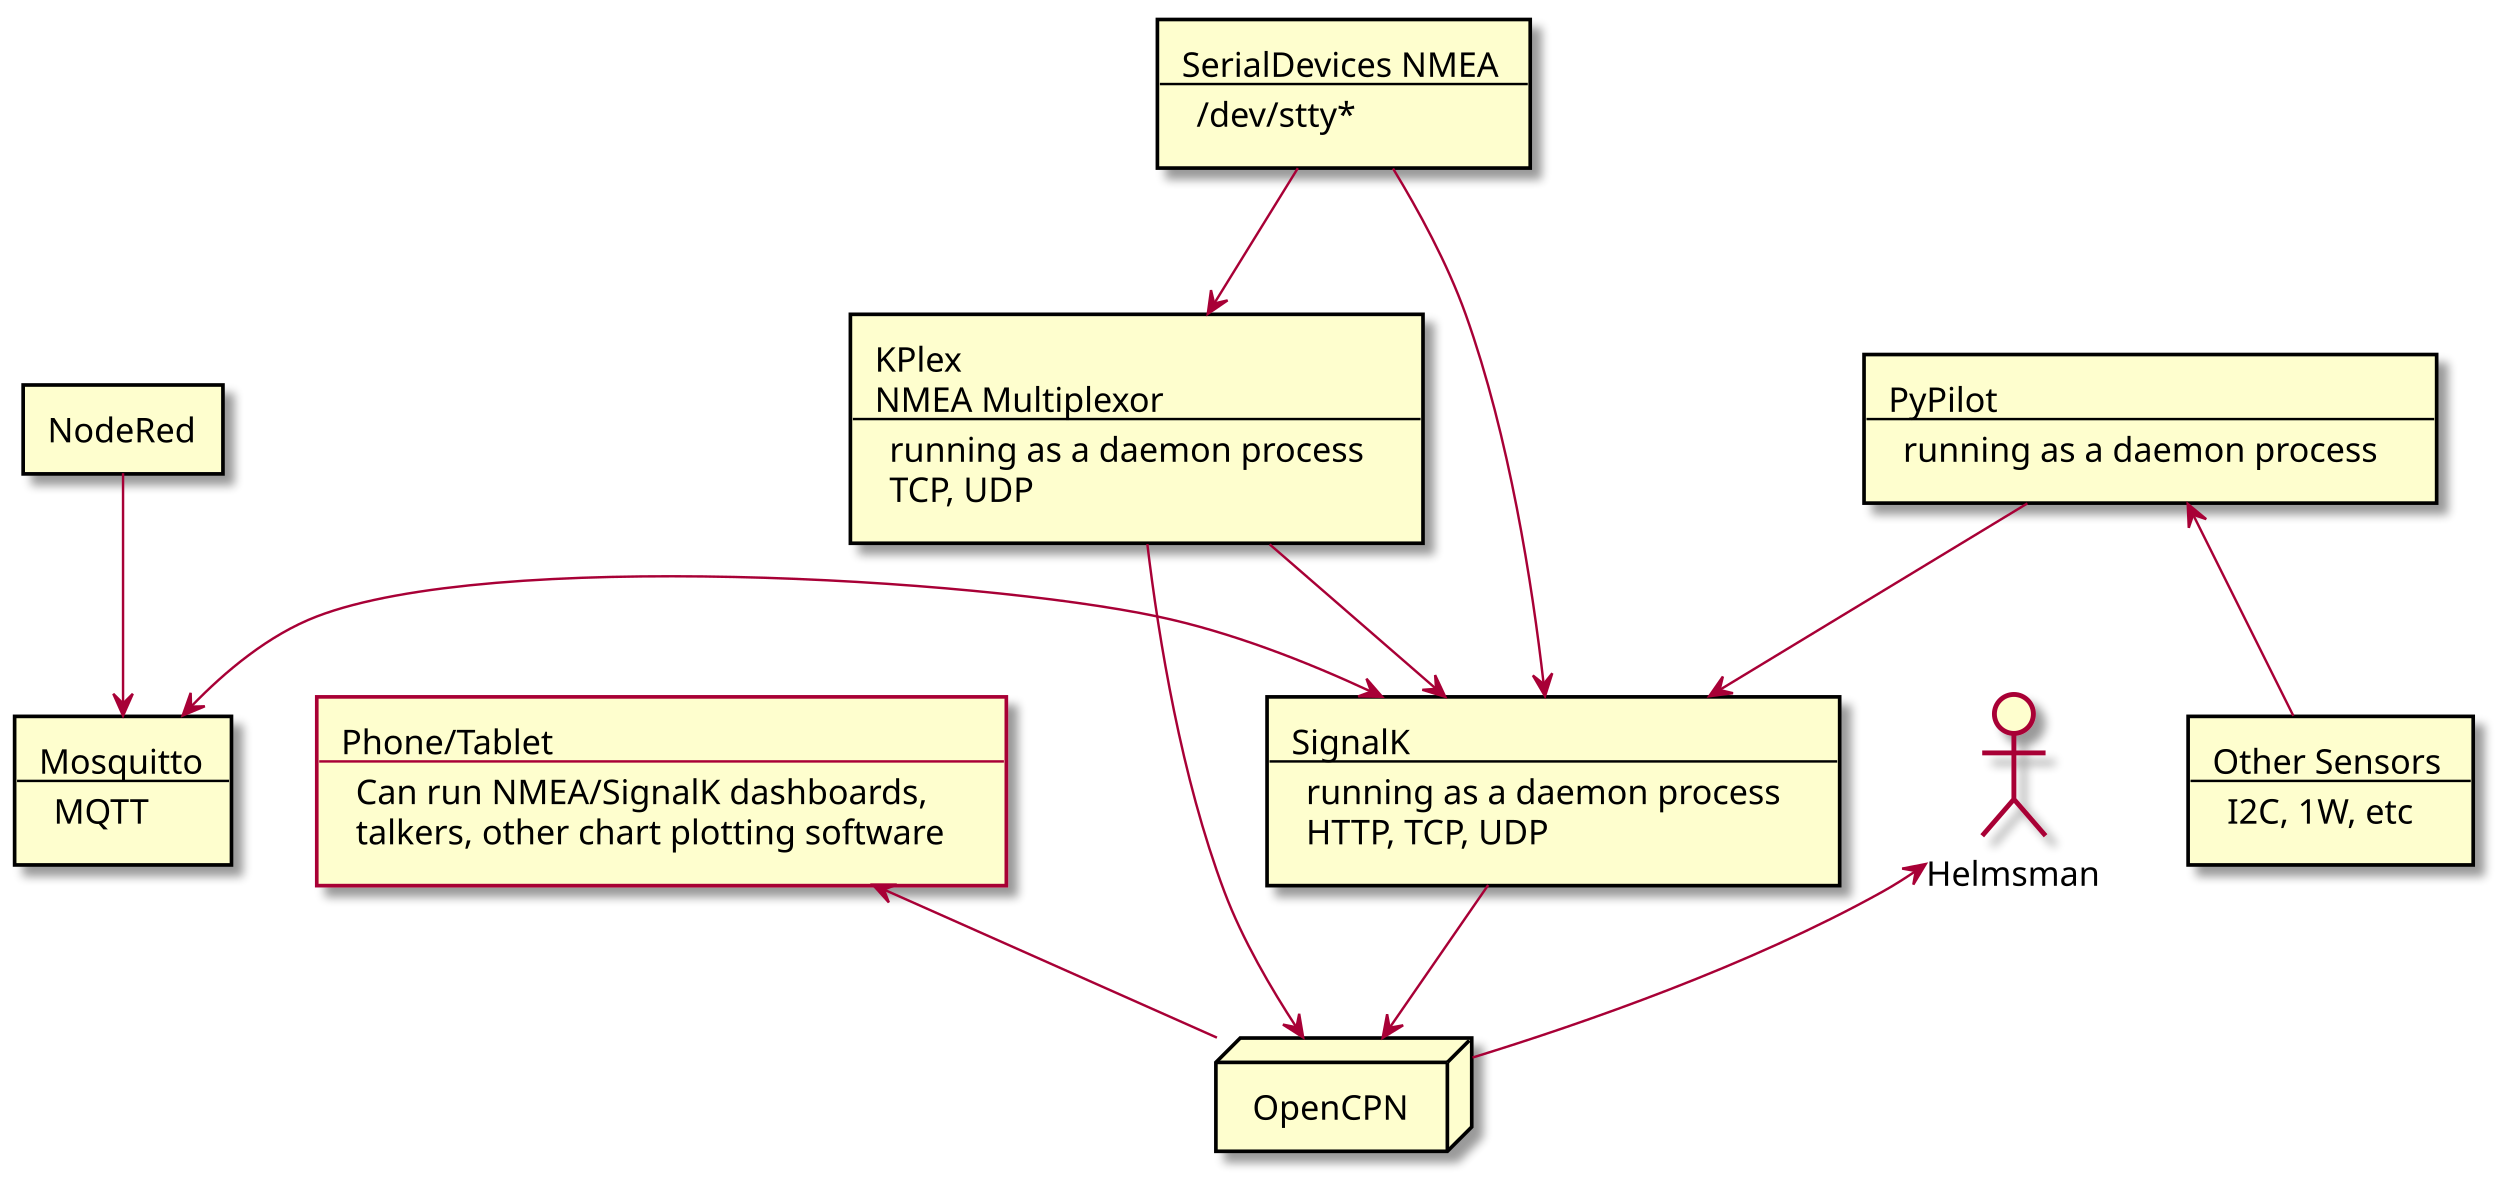
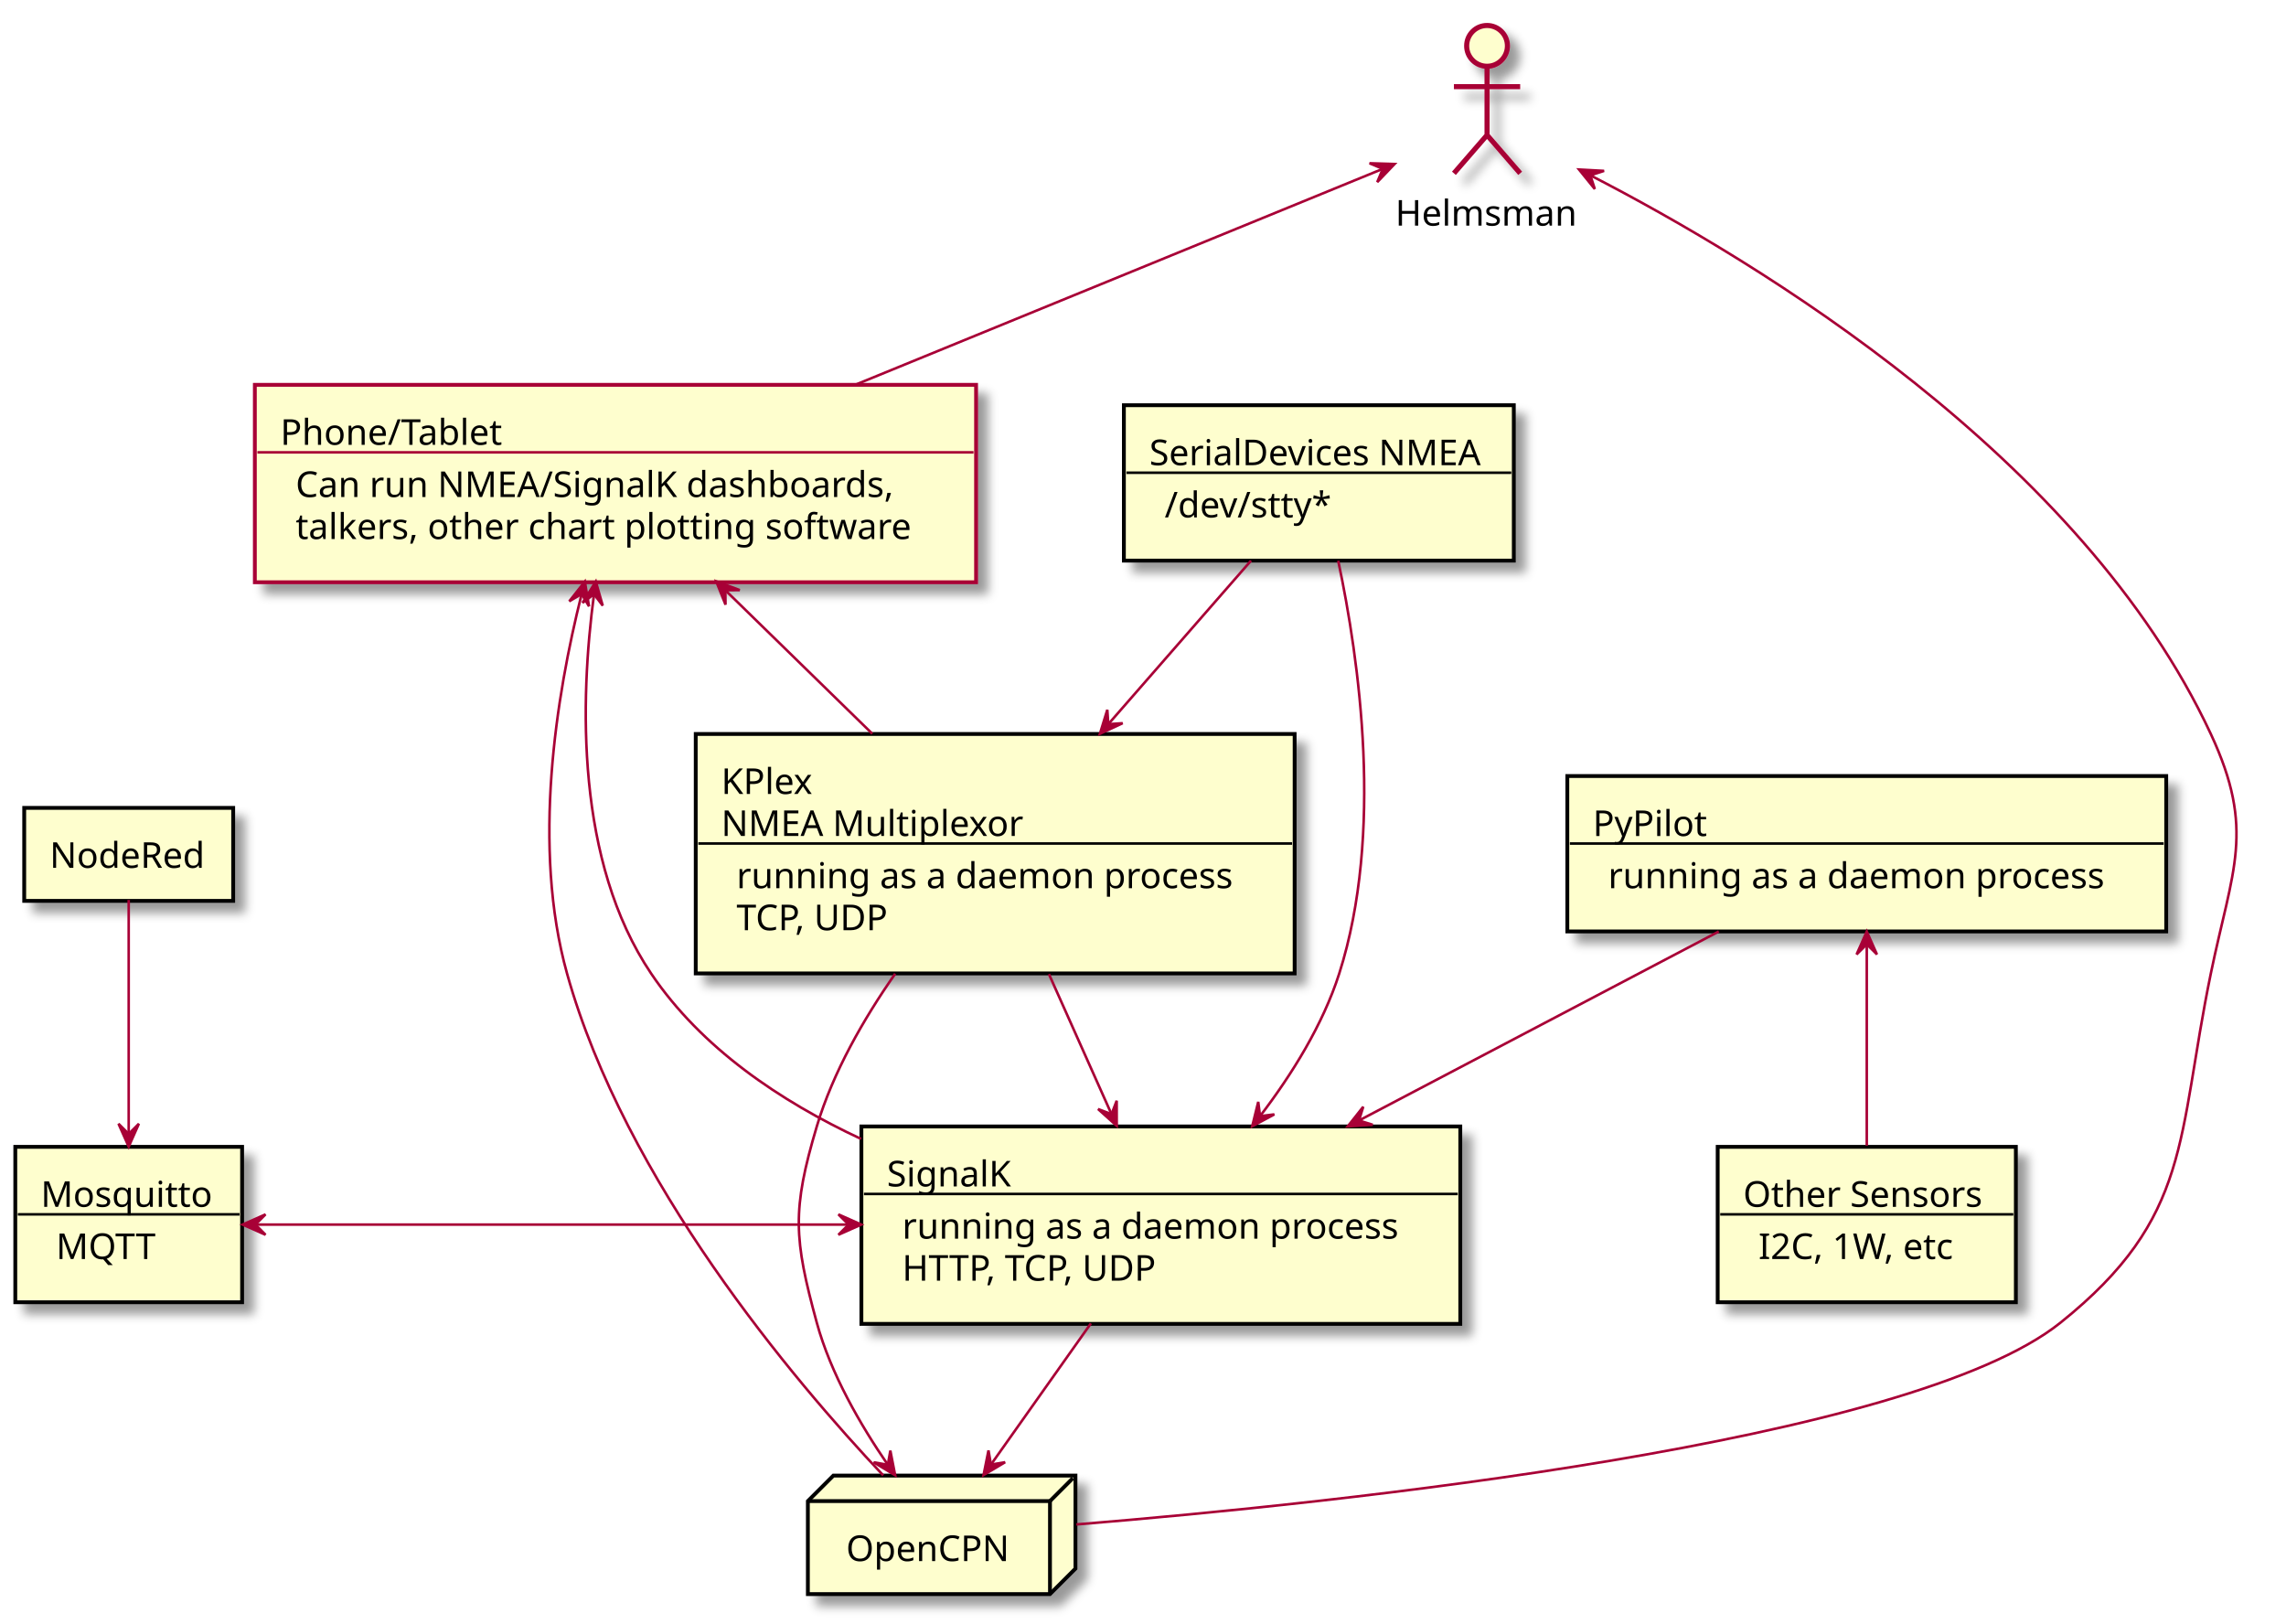
- <svg xmlns="http://www.w3.org/2000/svg" contentScriptType="application/ecmascript" contentStyleType="text/css" height="484px" preserveAspectRatio="none" style="width:1026px;height:484px;" version="1.1" viewBox="0 0 1026 484" width="1026px" zoomAndPan="magnify" id="svg134">
+ <svg xmlns="http://www.w3.org/2000/svg" contentScriptType="application/ecmascript" contentStyleType="text/css" height="637px" preserveAspectRatio="none" style="width:897px;height:637px;" version="1.1" viewBox="0 0 897 637" width="897px" zoomAndPan="magnify" id="svg143">
  <defs id="defs11">
-     <filter height="300%" id="f7mwafzukczsm" width="300%" x="-1" y="-1">
+     <filter height="300%" id="f6emyt6n04lud" width="300%" x="-1" y="-1">
      <feGaussianBlur result="blurOut" stdDeviation="2.0" id="feGaussianBlur2" />
      <feColorMatrix in="blurOut" result="blurOut2" type="matrix" values="0 0 0 0 0 0 0 0 0 0 0 0 0 0 0 0 0 0 .4 0" id="feColorMatrix4" />
      <feOffset dx="4.0" dy="4.0" in="blurOut2" result="blurOut3" id="feOffset6" />
      <feBlend in="SourceGraphic" in2="blurOut3" mode="normal" id="feBlend8" />
    </filter>
  </defs>
-   <g id="g132">
-     <ellipse cx="826.5" cy="293" fill="#FEFECE" filter="url(#f7mwafzukczsm)" rx="8" ry="8" style="stroke: #A80036; stroke-width: 2.0;" id="ellipse13" />
-     <path d="M826.5,301 L826.5,328 M813.5,309 L839.5,309 M826.5,328 L813.5,343 M826.5,328 L839.5,343 " fill="none" filter="url(#f7mwafzukczsm)" style="stroke: #A80036; stroke-width: 2.0;" id="path15" />
-     <text fill="#000000" font-family="sans-serif" font-size="14" lengthAdjust="spacingAndGlyphs" textLength="72" x="790.5" y="363.535" id="text17">Helmsman</text>
-     <rect fill="#FEFECE" filter="url(#f7mwafzukczsm)" height="77.465" style="stroke: #A80036; stroke-width: 1.5;" width="283" x="130" y="286" id="rect19" />
-     <text fill="#000000" font-family="sans-serif" font-size="14" lengthAdjust="spacingAndGlyphs" textLength="93" x="140" y="309.535" id="text21">Phone/Tablet</text>
-     <line style="stroke: #A80036; stroke-width: 1.0;" x1="131" x2="412" y1="312.488" y2="312.488" id="line23" />
-     <text fill="#000000" font-family="sans-serif" font-size="14" lengthAdjust="spacingAndGlyphs" textLength="246" x="146" y="330.023" id="text25">Can run NMEA/SignalK dashboards,</text>
-     <text fill="#000000" font-family="sans-serif" font-size="14" lengthAdjust="spacingAndGlyphs" textLength="251" x="146" y="346.512" id="text27">talkers, other chart plotting software</text>
-     <polygon fill="#FEFECE" filter="url(#f7mwafzukczsm)" points="499,436,509,426,604,426,604,462.488,594,472.488,499,472.488,499,436" style="stroke: #000000; stroke-width: 1.5;" id="polygon29" />
-     <line style="stroke: #000000; stroke-width: 1.5;" x1="594" x2="603" y1="436" y2="427" id="line31" />
-     <line style="stroke: #000000; stroke-width: 1.5;" x1="499" x2="594" y1="436" y2="436" id="line33" />
-     <line style="stroke: #000000; stroke-width: 1.5;" x1="594" x2="594" y1="436" y2="472.488" id="line35" />
-     <text fill="#000000" font-family="sans-serif" font-size="14" lengthAdjust="spacingAndGlyphs" textLength="65" x="514" y="459.535" id="text37">OpenCPN</text>
-     <rect fill="#FEFECE" filter="url(#f7mwafzukczsm)" height="93.953" style="stroke: #000000; stroke-width: 1.5;" width="235" x="349" y="129" id="rect39" />
-     <text fill="#000000" font-family="sans-serif" font-size="14" lengthAdjust="spacingAndGlyphs" textLength="38" x="359" y="152.535" id="text41">KPlex</text>
-     <text fill="#000000" font-family="sans-serif" font-size="14" lengthAdjust="spacingAndGlyphs" textLength="123" x="359" y="169.023" id="text43">NMEA Multiplexor</text>
-     <line style="stroke: #000000; stroke-width: 1.0;" x1="350" x2="583" y1="171.977" y2="171.977" id="line45" />
-     <text fill="#000000" font-family="sans-serif" font-size="14" lengthAdjust="spacingAndGlyphs" textLength="203" x="365" y="189.512" id="text47">running as a daemon process</text>
-     <text fill="#000000" font-family="sans-serif" font-size="14" lengthAdjust="spacingAndGlyphs" textLength="63" x="365" y="206" id="text49">TCP, UDP</text>
-     <rect fill="#FEFECE" filter="url(#f7mwafzukczsm)" height="77.465" style="stroke: #000000; stroke-width: 1.5;" width="235" x="520" y="286" id="rect51" />
-     <text fill="#000000" font-family="sans-serif" font-size="14" lengthAdjust="spacingAndGlyphs" textLength="51" x="530" y="309.535" id="text53">SignalK</text>
-     <line style="stroke: #000000; stroke-width: 1.0;" x1="521" x2="754" y1="312.488" y2="312.488" id="line55" />
-     <text fill="#000000" font-family="sans-serif" font-size="14" lengthAdjust="spacingAndGlyphs" textLength="203" x="536" y="330.023" id="text57">running as a daemon process</text>
-     <text fill="#000000" font-family="sans-serif" font-size="14" lengthAdjust="spacingAndGlyphs" textLength="107" x="536" y="346.512" id="text59">HTTP, TCP, UDP</text>
-     <rect fill="#FEFECE" filter="url(#f7mwafzukczsm)" height="60.977" style="stroke: #000000; stroke-width: 1.5;" width="235" x="765" y="145.5" id="rect61" />
-     <text fill="#000000" font-family="sans-serif" font-size="14" lengthAdjust="spacingAndGlyphs" textLength="45" x="775" y="169.035" id="text63">PyPilot</text>
-     <line style="stroke: #000000; stroke-width: 1.0;" x1="766" x2="999" y1="171.988" y2="171.988" id="line65" />
-     <text fill="#000000" font-family="sans-serif" font-size="14" lengthAdjust="spacingAndGlyphs" textLength="203" x="781" y="189.523" id="text67">running as a daemon process</text>
-     <rect fill="#FEFECE" filter="url(#f7mwafzukczsm)" height="60.977" style="stroke: #000000; stroke-width: 1.5;" width="153" x="475" y="8" id="rect69" />
-     <text fill="#000000" font-family="sans-serif" font-size="14" lengthAdjust="spacingAndGlyphs" textLength="133" x="485" y="31.535" id="text71">SerialDevices NMEA</text>
-     <line style="stroke: #000000; stroke-width: 1.0;" x1="476" x2="627" y1="34.488" y2="34.488" id="line73" />
-     <text fill="#000000" font-family="sans-serif" font-size="14" lengthAdjust="spacingAndGlyphs" textLength="69" x="491" y="52.023" id="text75">/dev/stty*</text>
-     <rect fill="#FEFECE" filter="url(#f7mwafzukczsm)" height="60.977" style="stroke: #000000; stroke-width: 1.5;" width="117" x="898" y="294" id="rect77" />
-     <text fill="#000000" font-family="sans-serif" font-size="14" lengthAdjust="spacingAndGlyphs" textLength="97" x="908" y="317.535" id="text79">Other Sensors</text>
-     <line style="stroke: #000000; stroke-width: 1.0;" x1="899" x2="1014" y1="320.488" y2="320.488" id="line81" />
-     <text fill="#000000" font-family="sans-serif" font-size="14" lengthAdjust="spacingAndGlyphs" textLength="80" x="914" y="338.023" id="text83">I2C, 1W, etc</text>
-     <rect fill="#FEFECE" filter="url(#f7mwafzukczsm)" height="60.977" style="stroke: #000000; stroke-width: 1.5;" width="89" x="6" y="294" id="rect85" />
-     <text fill="#000000" font-family="sans-serif" font-size="14" lengthAdjust="spacingAndGlyphs" textLength="69" x="16" y="317.535" id="text87">Mosquitto</text>
-     <line style="stroke: #000000; stroke-width: 1.0;" x1="7" x2="94" y1="320.488" y2="320.488" id="line89" />
-     <text fill="#000000" font-family="sans-serif" font-size="14" lengthAdjust="spacingAndGlyphs" textLength="41" x="22" y="338.023" id="text91">MQTT</text>
-     <rect fill="#FEFECE" filter="url(#f7mwafzukczsm)" height="36.488" style="stroke: #000000; stroke-width: 1.5;" width="82" x="9.5" y="158" id="rect93" />
-     <text fill="#000000" font-family="sans-serif" font-size="14" lengthAdjust="spacingAndGlyphs" textLength="62" x="19.5" y="181.535" id="text95">NodeRed</text>
-     <path d="M786.217,357.46 C781.711,360.535 777.089,363.449 772.5,366 C718.048,396.263 650.346,419.849 604.326,434.019 " fill="none" id="Helmsman&lt;-OpenCPN" style="stroke: #A80036; stroke-width: 1.0;" />
-     <polygon fill="#A80036" points="790.317,354.596,780.648,356.469,786.217,357.459,785.228,363.028,790.317,354.596" style="stroke: #A80036; stroke-width: 1.0;" id="polygon98" />
-     <path d="M362.813,365.102 C408.093,385.235 461.134,408.82 499.429,425.847 " fill="none" id="MobileDevice&lt;-OpenCPN" style="stroke: #A80036; stroke-width: 1.0;" />
-     <polygon fill="#A80036" points="358.176,363.04,364.775,370.351,362.745,365.071,368.025,363.041,358.176,363.04" style="stroke: #A80036; stroke-width: 1.0;" id="polygon101" />
-     <path d="M470.868,223.297 C475.563,262.503 484.865,319.188 502.5,366 C509.887,385.609 521.772,405.895 531.987,421.503 " fill="none" id="KPlex-&gt;OpenCPN" style="stroke: #A80036; stroke-width: 1.0;" />
-     <polygon fill="#A80036" points="534.819,425.776,533.183,416.064,532.058,421.608,526.514,420.483,534.819,425.776" style="stroke: #A80036; stroke-width: 1.0;" id="polygon104" />
-     <path d="M521.076,223.395 C542.975,242.413 568.003,264.148 589.228,282.58 " fill="none" id="KPlex-&gt;SignalK" style="stroke: #A80036; stroke-width: 1.0;" />
-     <polygon fill="#A80036" points="593.145,285.981,588.972,277.06,589.37,282.703,583.727,283.101,593.145,285.981" style="stroke: #A80036; stroke-width: 1.0;" id="polygon107" />
-     <path d="M900.117,211.354 C912.62,236.443 929.236,269.787 941.187,293.77 " fill="none" id="PyPilot&lt;-OtherSensors" style="stroke: #A80036; stroke-width: 1.0;" />
-     <polygon fill="#A80036" points="897.833,206.769,898.268,216.608,900.063,211.244,905.428,213.04,897.833,206.769" style="stroke: #A80036; stroke-width: 1.0;" id="polygon110" />
-     <path d="M610.76,363.21 C597.669,382.162 582.22,404.527 570.378,421.67 " fill="none" id="SignalK-&gt;OpenCPN" style="stroke: #A80036; stroke-width: 1.0;" />
-     <polygon fill="#A80036" points="567.449,425.911,575.855,420.779,570.291,421.797,569.273,416.232,567.449,425.911" style="stroke: #A80036; stroke-width: 1.0;" id="polygon113" />
-     <path d="M571.694,69.154 C582.04,86.153 594.005,108.041 601.5,129 C619.461,179.227 628.857,240.067 633.482,280.397 " fill="none" id="SerialDevices-&gt;SignalK" style="stroke: #A80036; stroke-width: 1.0;" />
-     <polygon fill="#A80036" points="634.077,285.703,637.049,276.313,633.52,280.734,629.099,277.205,634.077,285.703" style="stroke: #A80036; stroke-width: 1.0;" id="polygon116" />
-     <path d="M532.636,69.016 C522.626,85.208 510.052,105.549 498.562,124.135 " fill="none" id="SerialDevices-&gt;KPlex" style="stroke: #A80036; stroke-width: 1.0;" />
-     <polygon fill="#A80036" points="495.667,128.819,503.803,123.268,498.297,124.567,496.999,119.061,495.667,128.819" style="stroke: #A80036; stroke-width: 1.0;" id="polygon119" />
-     <path d="M832.033,206.589 C795.541,228.708 745.823,258.843 705.784,283.111 " fill="none" id="PyPilot-&gt;SignalK" style="stroke: #A80036; stroke-width: 1.0;" />
-     <polygon fill="#A80036" points="701.447,285.74,711.217,284.496,705.723,283.148,707.071,277.654,701.447,285.74" style="stroke: #A80036; stroke-width: 1.0;" id="polygon122" />
-     <path d="M78.747,289.656 C92.522,275.413 110.355,260.534 130,253 C201.582,225.546 399.974,237.224 475,253 C504.796,259.265 535.793,271.342 562.628,283.812 " fill="none" id="Mosquitto-SignalK" style="stroke: #A80036; stroke-width: 1.0;" />
-     <polygon fill="#A80036" points="567.243,285.979,560.797,278.532,562.717,283.853,557.396,285.773,567.243,285.979" style="stroke: #A80036; stroke-width: 1.0;" id="polygon125" />
-     <polygon fill="#A80036" points="74.971,293.649,84.06,289.856,78.406,290.015,78.246,284.361,74.971,293.649" style="stroke: #A80036; stroke-width: 1.0;" id="polygon127" />
-     <path d="M50.5,194.209 C50.5,217.637 50.5,258.862 50.5,288.677 " fill="none" id="NodeRed-&gt;Mosquitto" style="stroke: #A80036; stroke-width: 1.0;" />
-     <polygon fill="#A80036" points="50.5,293.731,54.5,284.731,50.5,288.731,46.5,284.731,50.5,293.731" style="stroke: #A80036; stroke-width: 1.0;" id="polygon130" />
+   <g id="g141">
+     <ellipse cx="583.5" cy="18" fill="#FEFECE" filter="url(#f6emyt6n04lud)" rx="8" ry="8" style="stroke: #A80036; stroke-width: 2.0;" id="ellipse13" />
+     <path d="M583.5,26 L583.5,53 M570.5,34 L596.5,34 M583.5,53 L570.5,68 M583.5,53 L596.5,68 " fill="none" filter="url(#f6emyt6n04lud)" style="stroke: #A80036; stroke-width: 2.0;" id="path15" />
+     <text fill="#000000" font-family="sans-serif" font-size="14" lengthAdjust="spacingAndGlyphs" textLength="72" x="547.5" y="88.535" id="text17">Helmsman</text>
+     <rect fill="#FEFECE" filter="url(#f6emyt6n04lud)" height="77.465" style="stroke: #A80036; stroke-width: 1.5;" width="283" x="100" y="151" id="rect19" />
+     <text fill="#000000" font-family="sans-serif" font-size="14" lengthAdjust="spacingAndGlyphs" textLength="93" x="110" y="174.535" id="text21">Phone/Tablet</text>
+     <line style="stroke: #A80036; stroke-width: 1.0;" x1="101" x2="382" y1="177.488" y2="177.488" id="line23" />
+     <text fill="#000000" font-family="sans-serif" font-size="14" lengthAdjust="spacingAndGlyphs" textLength="246" x="116" y="195.023" id="text25">Can run NMEA/SignalK dashboards,</text>
+     <text fill="#000000" font-family="sans-serif" font-size="14" lengthAdjust="spacingAndGlyphs" textLength="251" x="116" y="211.512" id="text27">talkers, other chart plotting software</text>
+     <polygon fill="#FEFECE" filter="url(#f6emyt6n04lud)" points="317,589,327,579,422,579,422,615.488,412,625.488,317,625.488,317,589" style="stroke: #000000; stroke-width: 1.5;" id="polygon29" />
+     <line style="stroke: #000000; stroke-width: 1.5;" x1="412" x2="421" y1="589" y2="580" id="line31" />
+     <line style="stroke: #000000; stroke-width: 1.5;" x1="317" x2="412" y1="589" y2="589" id="line33" />
+     <line style="stroke: #000000; stroke-width: 1.5;" x1="412" x2="412" y1="589" y2="625.488" id="line35" />
+     <text fill="#000000" font-family="sans-serif" font-size="14" lengthAdjust="spacingAndGlyphs" textLength="65" x="332" y="612.535" id="text37">OpenCPN</text>
+     <rect fill="#FEFECE" filter="url(#f6emyt6n04lud)" height="93.953" style="stroke: #000000; stroke-width: 1.5;" width="235" x="273" y="288" id="rect39" />
+     <text fill="#000000" font-family="sans-serif" font-size="14" lengthAdjust="spacingAndGlyphs" textLength="38" x="283" y="311.535" id="text41">KPlex</text>
+     <text fill="#000000" font-family="sans-serif" font-size="14" lengthAdjust="spacingAndGlyphs" textLength="123" x="283" y="328.023" id="text43">NMEA Multiplexor</text>
+     <line style="stroke: #000000; stroke-width: 1.0;" x1="274" x2="507" y1="330.977" y2="330.977" id="line45" />
+     <text fill="#000000" font-family="sans-serif" font-size="14" lengthAdjust="spacingAndGlyphs" textLength="203" x="289" y="348.512" id="text47">running as a daemon process</text>
+     <text fill="#000000" font-family="sans-serif" font-size="14" lengthAdjust="spacingAndGlyphs" textLength="63" x="289" y="365" id="text49">TCP, UDP</text>
+     <rect fill="#FEFECE" filter="url(#f6emyt6n04lud)" height="77.465" style="stroke: #000000; stroke-width: 1.5;" width="235" x="338" y="442" id="rect51" />
+     <text fill="#000000" font-family="sans-serif" font-size="14" lengthAdjust="spacingAndGlyphs" textLength="51" x="348" y="465.535" id="text53">SignalK</text>
+     <line style="stroke: #000000; stroke-width: 1.0;" x1="339" x2="572" y1="468.488" y2="468.488" id="line55" />
+     <text fill="#000000" font-family="sans-serif" font-size="14" lengthAdjust="spacingAndGlyphs" textLength="203" x="354" y="486.023" id="text57">running as a daemon process</text>
+     <text fill="#000000" font-family="sans-serif" font-size="14" lengthAdjust="spacingAndGlyphs" textLength="107" x="354" y="502.512" id="text59">HTTP, TCP, UDP</text>
+     <rect fill="#FEFECE" filter="url(#f6emyt6n04lud)" height="60.977" style="stroke: #000000; stroke-width: 1.5;" width="235" x="615" y="304.5" id="rect61" />
+     <text fill="#000000" font-family="sans-serif" font-size="14" lengthAdjust="spacingAndGlyphs" textLength="45" x="625" y="328.035" id="text63">PyPilot</text>
+     <line style="stroke: #000000; stroke-width: 1.0;" x1="616" x2="849" y1="330.988" y2="330.988" id="line65" />
+     <text fill="#000000" font-family="sans-serif" font-size="14" lengthAdjust="spacingAndGlyphs" textLength="203" x="631" y="348.523" id="text67">running as a daemon process</text>
+     <rect fill="#FEFECE" filter="url(#f6emyt6n04lud)" height="60.977" style="stroke: #000000; stroke-width: 1.5;" width="153" x="441" y="159" id="rect69" />
+     <text fill="#000000" font-family="sans-serif" font-size="14" lengthAdjust="spacingAndGlyphs" textLength="133" x="451" y="182.535" id="text71">SerialDevices NMEA</text>
+     <line style="stroke: #000000; stroke-width: 1.0;" x1="442" x2="593" y1="185.488" y2="185.488" id="line73" />
+     <text fill="#000000" font-family="sans-serif" font-size="14" lengthAdjust="spacingAndGlyphs" textLength="69" x="457" y="203.023" id="text75">/dev/stty*</text>
+     <rect fill="#FEFECE" filter="url(#f6emyt6n04lud)" height="60.977" style="stroke: #000000; stroke-width: 1.5;" width="117" x="674" y="450" id="rect77" />
+     <text fill="#000000" font-family="sans-serif" font-size="14" lengthAdjust="spacingAndGlyphs" textLength="97" x="684" y="473.535" id="text79">Other Sensors</text>
+     <line style="stroke: #000000; stroke-width: 1.0;" x1="675" x2="790" y1="476.488" y2="476.488" id="line81" />
+     <text fill="#000000" font-family="sans-serif" font-size="14" lengthAdjust="spacingAndGlyphs" textLength="80" x="690" y="494.023" id="text83">I2C, 1W, etc</text>
+     <rect fill="#FEFECE" filter="url(#f6emyt6n04lud)" height="60.977" style="stroke: #000000; stroke-width: 1.5;" width="89" x="6" y="450" id="rect85" />
+     <text fill="#000000" font-family="sans-serif" font-size="14" lengthAdjust="spacingAndGlyphs" textLength="69" x="16" y="473.535" id="text87">Mosquitto</text>
+     <line style="stroke: #000000; stroke-width: 1.0;" x1="7" x2="94" y1="476.488" y2="476.488" id="line89" />
+     <text fill="#000000" font-family="sans-serif" font-size="14" lengthAdjust="spacingAndGlyphs" textLength="41" x="22" y="494.023" id="text91">MQTT</text>
+     <rect fill="#FEFECE" filter="url(#f6emyt6n04lud)" height="36.488" style="stroke: #000000; stroke-width: 1.5;" width="82" x="9.5" y="317" id="rect93" />
+     <text fill="#000000" font-family="sans-serif" font-size="14" lengthAdjust="spacingAndGlyphs" textLength="62" x="19.5" y="340.535" id="text95">NodeRed</text>
+     <path d="M624.205,68.878 C689.864,102.707 816.901,179.432 867.5,288 C885.148,325.867 875.936,341.083 867.5,382 C854.113,446.93 860.236,477.546 808.5,519 C749.482,566.288 525.66,589.694 422.345,598.163 " fill="none" id="Helmsman&lt;-OpenCPN" style="stroke: #A80036; stroke-width: 1.0;" />
+     <polygon fill="#A80036" points="619.586,66.516,625.779,74.174,624.038,68.792,629.42,67.051,619.586,66.516" style="stroke: #A80036; stroke-width: 1.0;" id="polygon98" />
+     <path d="M542.422,66.316 C491.575,87.13 403.407,123.222 335.608,150.976 " fill="none" id="Helmsman&lt;-MobileDevice" style="stroke: #A80036; stroke-width: 1.0;" />
+     <polygon fill="#A80036" points="547.224,64.35,537.38,64.058,542.597,66.244,540.41,71.462,547.224,64.35" style="stroke: #A80036; stroke-width: 1.0;" id="polygon101" />
+     <path d="M228.152,233.41 C218.24,272.952 208.624,332.317 222.5,382 C245.236,463.407 311.23,541.444 346.552,578.9 " fill="none" id="MobileDevice&lt;-OpenCPN" style="stroke: #A80036; stroke-width: 1.0;" />
+     <polygon fill="#A80036" points="229.487,228.207,223.375,235.93,228.244,233.05,231.124,237.919,229.487,228.207" style="stroke: #A80036; stroke-width: 1.0;" id="polygon104" />
+     <path d="M233.087,233.169 C227.52,274.997 225.904,338.072 255.5,382 C275.18,411.21 306.141,432.1 337.875,446.894 " fill="none" id="MobileDevice&lt;-SignalK" style="stroke: #A80036; stroke-width: 1.0;" />
+     <polygon fill="#A80036" points="233.783,228.177,228.579,236.539,233.093,233.129,236.502,237.643,233.783,228.177" style="stroke: #A80036; stroke-width: 1.0;" id="polygon107" />
+     <path d="M285.057,232.034 C303.002,249.557 323.859,269.924 342.264,287.897 " fill="none" id="MobileDevice&lt;-KPlex" style="stroke: #A80036; stroke-width: 1.0;" />
+     <polygon fill="#A80036" points="281.038,228.109,284.683,237.259,284.615,231.602,290.272,231.535,281.038,228.109" style="stroke: #A80036; stroke-width: 1.0;" id="polygon110" />
+     <path d="M351.262,382.076 C338.909,399.746 326.841,420.726 320.5,442 C310.725,474.797 311.482,485.987 320.5,519 C325.981,539.067 337.694,559.216 348.293,574.637 " fill="none" id="KPlex-&gt;OpenCPN" style="stroke: #A80036; stroke-width: 1.0;" />
+     <polygon fill="#A80036" points="351.247,578.857,349.362,569.19,348.38,574.761,342.809,573.778,351.247,578.857" style="stroke: #A80036; stroke-width: 1.0;" id="polygon113" />
+     <path d="M411.604,382.24 C419.465,399.836 428.344,419.713 436.05,436.962 " fill="none" id="KPlex-&gt;SignalK" style="stroke: #A80036; stroke-width: 1.0;" />
+     <polygon fill="#A80036" points="438.191,441.754,438.174,431.905,436.152,437.188,430.869,435.167,438.191,441.754" style="stroke: #A80036; stroke-width: 1.0;" id="polygon116" />
+     <path d="M732.5,370.541 C732.5,394.717 732.5,426.395 732.5,449.537 " fill="none" id="PyPilot&lt;-OtherSensors" style="stroke: #A80036; stroke-width: 1.0;" />
+     <polygon fill="#A80036" points="732.5,365.502,728.5,374.502,732.5,370.502,736.5,374.502,732.5,365.502" style="stroke: #A80036; stroke-width: 1.0;" id="polygon119" />
+     <path d="M428.053,519.277 C415.382,537.179 400.628,558.022 389.101,574.308 " fill="none" id="SignalK-&gt;OpenCPN" style="stroke: #A80036; stroke-width: 1.0;" />
+     <polygon fill="#A80036" points="385.939,578.774,394.404,573.739,388.828,574.693,387.874,569.117,385.939,578.774" style="stroke: #A80036; stroke-width: 1.0;" id="polygon122" />
+     <path d="M525.097,220.035 C533.311,258.738 543.042,327.032 525.5,382 C519.091,402.083 506.928,421.576 494.516,437.848 " fill="none" id="SerialDevices-&gt;SignalK" style="stroke: #A80036; stroke-width: 1.0;" />
+     <polygon fill="#A80036" points="491.359,441.914,500.038,437.259,494.425,437.965,493.719,432.352,491.359,441.914" style="stroke: #A80036; stroke-width: 1.0;" id="polygon125" />
+     <path d="M490.877,220.002 C474.717,238.515 453.681,262.615 435.044,283.967 " fill="none" id="SerialDevices-&gt;KPlex" style="stroke: #A80036; stroke-width: 1.0;" />
+     <polygon fill="#A80036" points="431.593,287.92,440.524,283.769,434.88,284.153,434.496,278.509,431.593,287.92" style="stroke: #A80036; stroke-width: 1.0;" id="polygon128" />
+     <path d="M674.432,365.502 C633.48,387.012 578.172,416.064 533.393,439.585 " fill="none" id="PyPilot-&gt;SignalK" style="stroke: #A80036; stroke-width: 1.0;" />
+     <polygon fill="#A80036" points="528.818,441.988,538.646,441.345,533.245,439.663,534.926,434.262,528.818,441.988" style="stroke: #A80036; stroke-width: 1.0;" id="polygon131" />
+     <path d="M100.409,480.5 C177.897,480.5 255.385,480.5 332.874,480.5 " fill="none" id="Mosquitto-SignalK" style="stroke: #A80036; stroke-width: 1.0;" />
+     <polygon fill="#A80036" points="337.978,480.5,328.978,476.5,332.978,480.5,328.978,484.5,337.978,480.5" style="stroke: #A80036; stroke-width: 1.0;" id="polygon134" />
+     <polygon fill="#A80036" points="95.192,480.5,104.192,484.5,100.192,480.5,104.192,476.5,95.192,480.5" style="stroke: #A80036; stroke-width: 1.0;" id="polygon136" />
+     <path d="M50.5,353.133 C50.5,375.939 50.5,415.619 50.5,444.644 " fill="none" id="NodeRed-&gt;Mosquitto" style="stroke: #A80036; stroke-width: 1.0;" />
+     <polygon fill="#A80036" points="50.5,449.933,54.5,440.933,50.5,444.933,46.5,440.933,50.5,449.933" style="stroke: #A80036; stroke-width: 1.0;" id="polygon139" />
  </g>
</svg>
